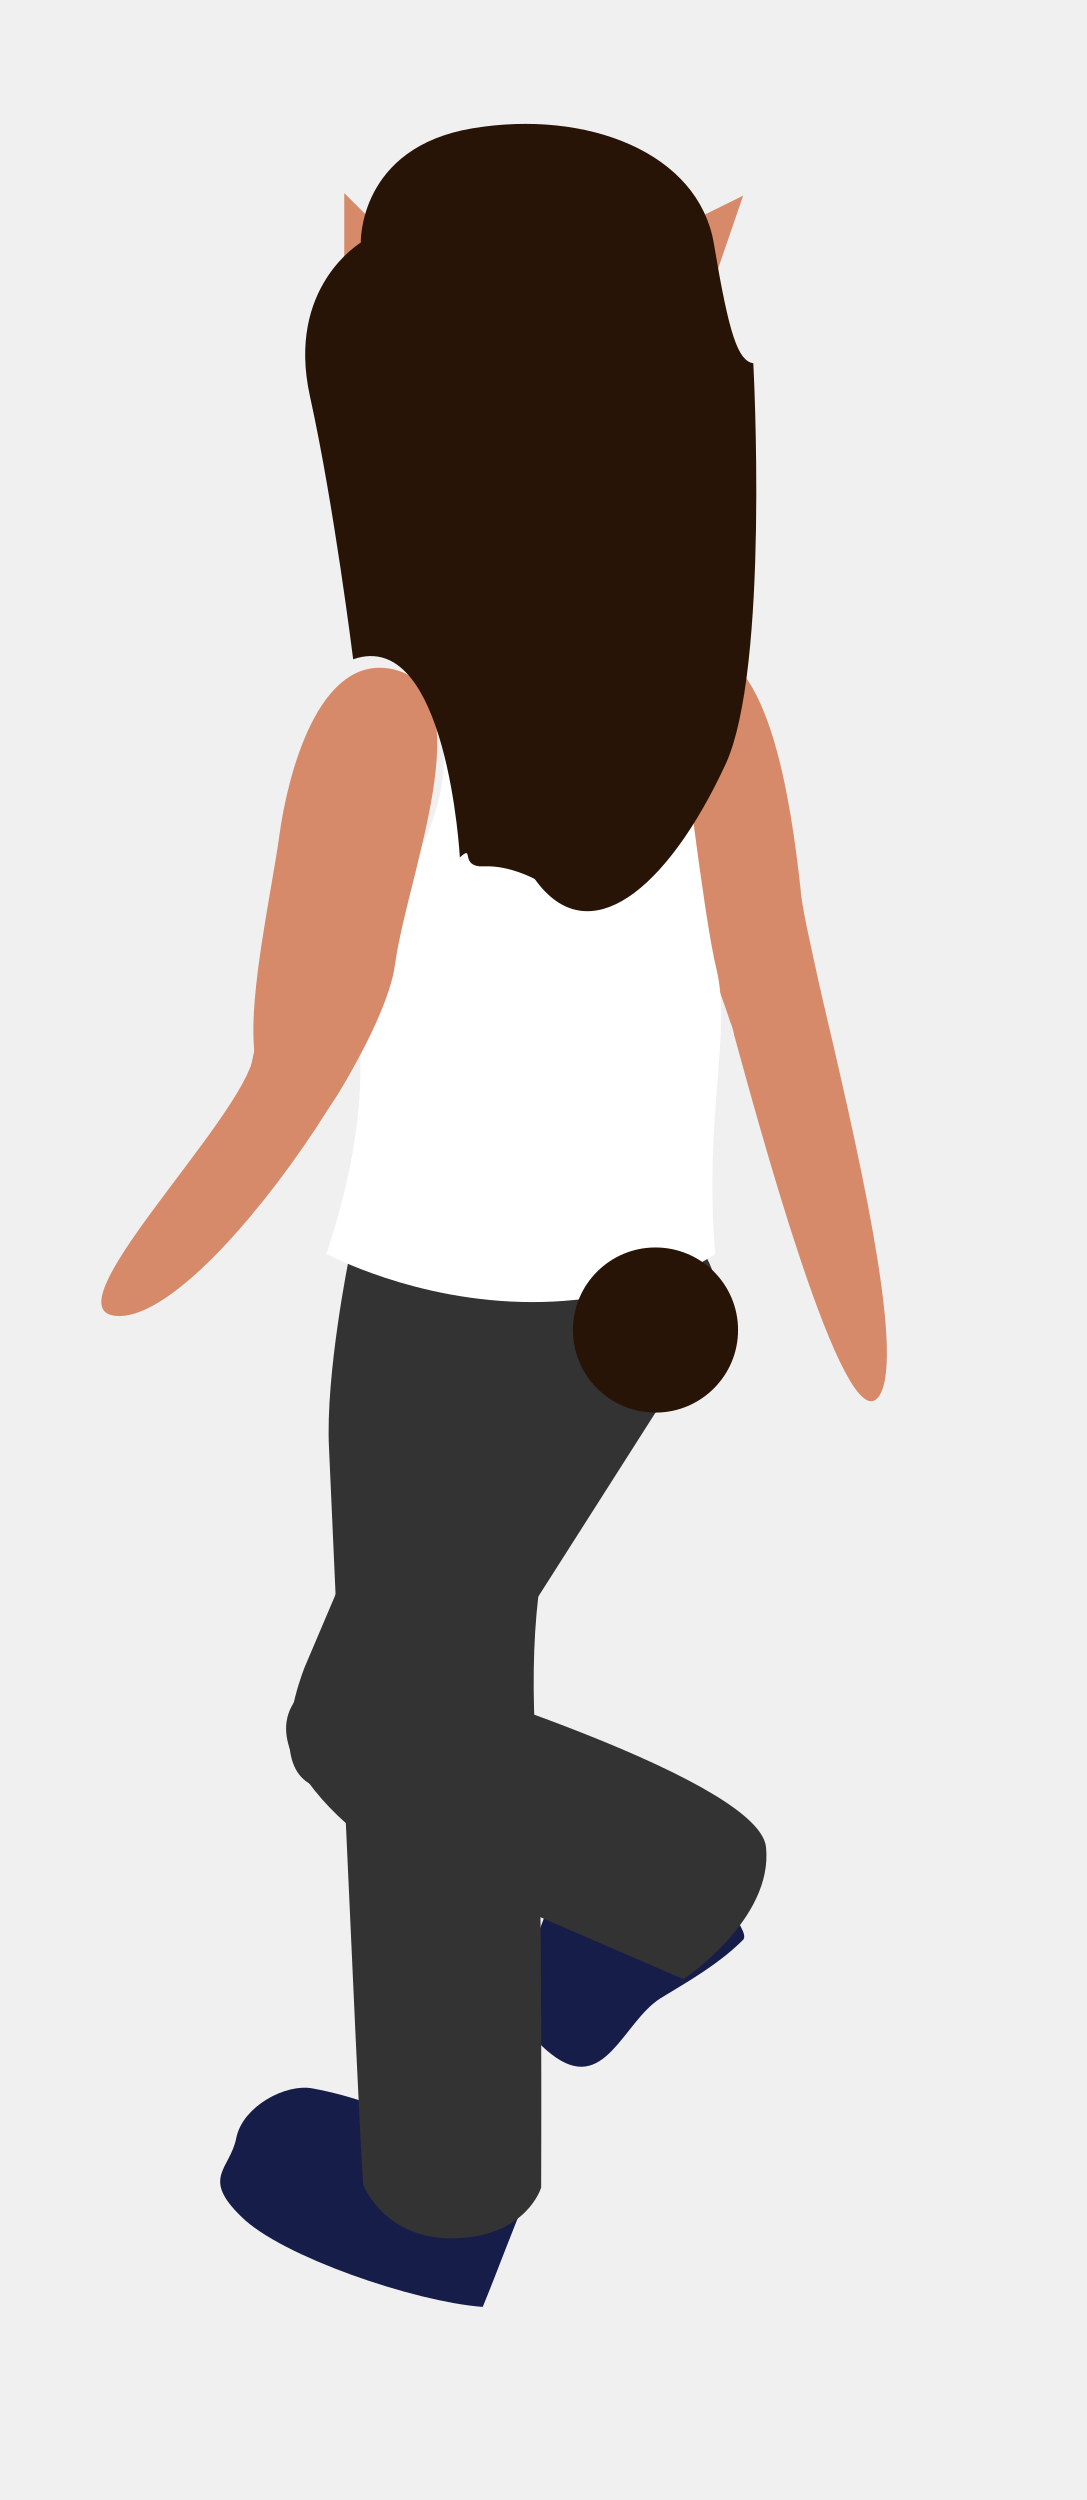
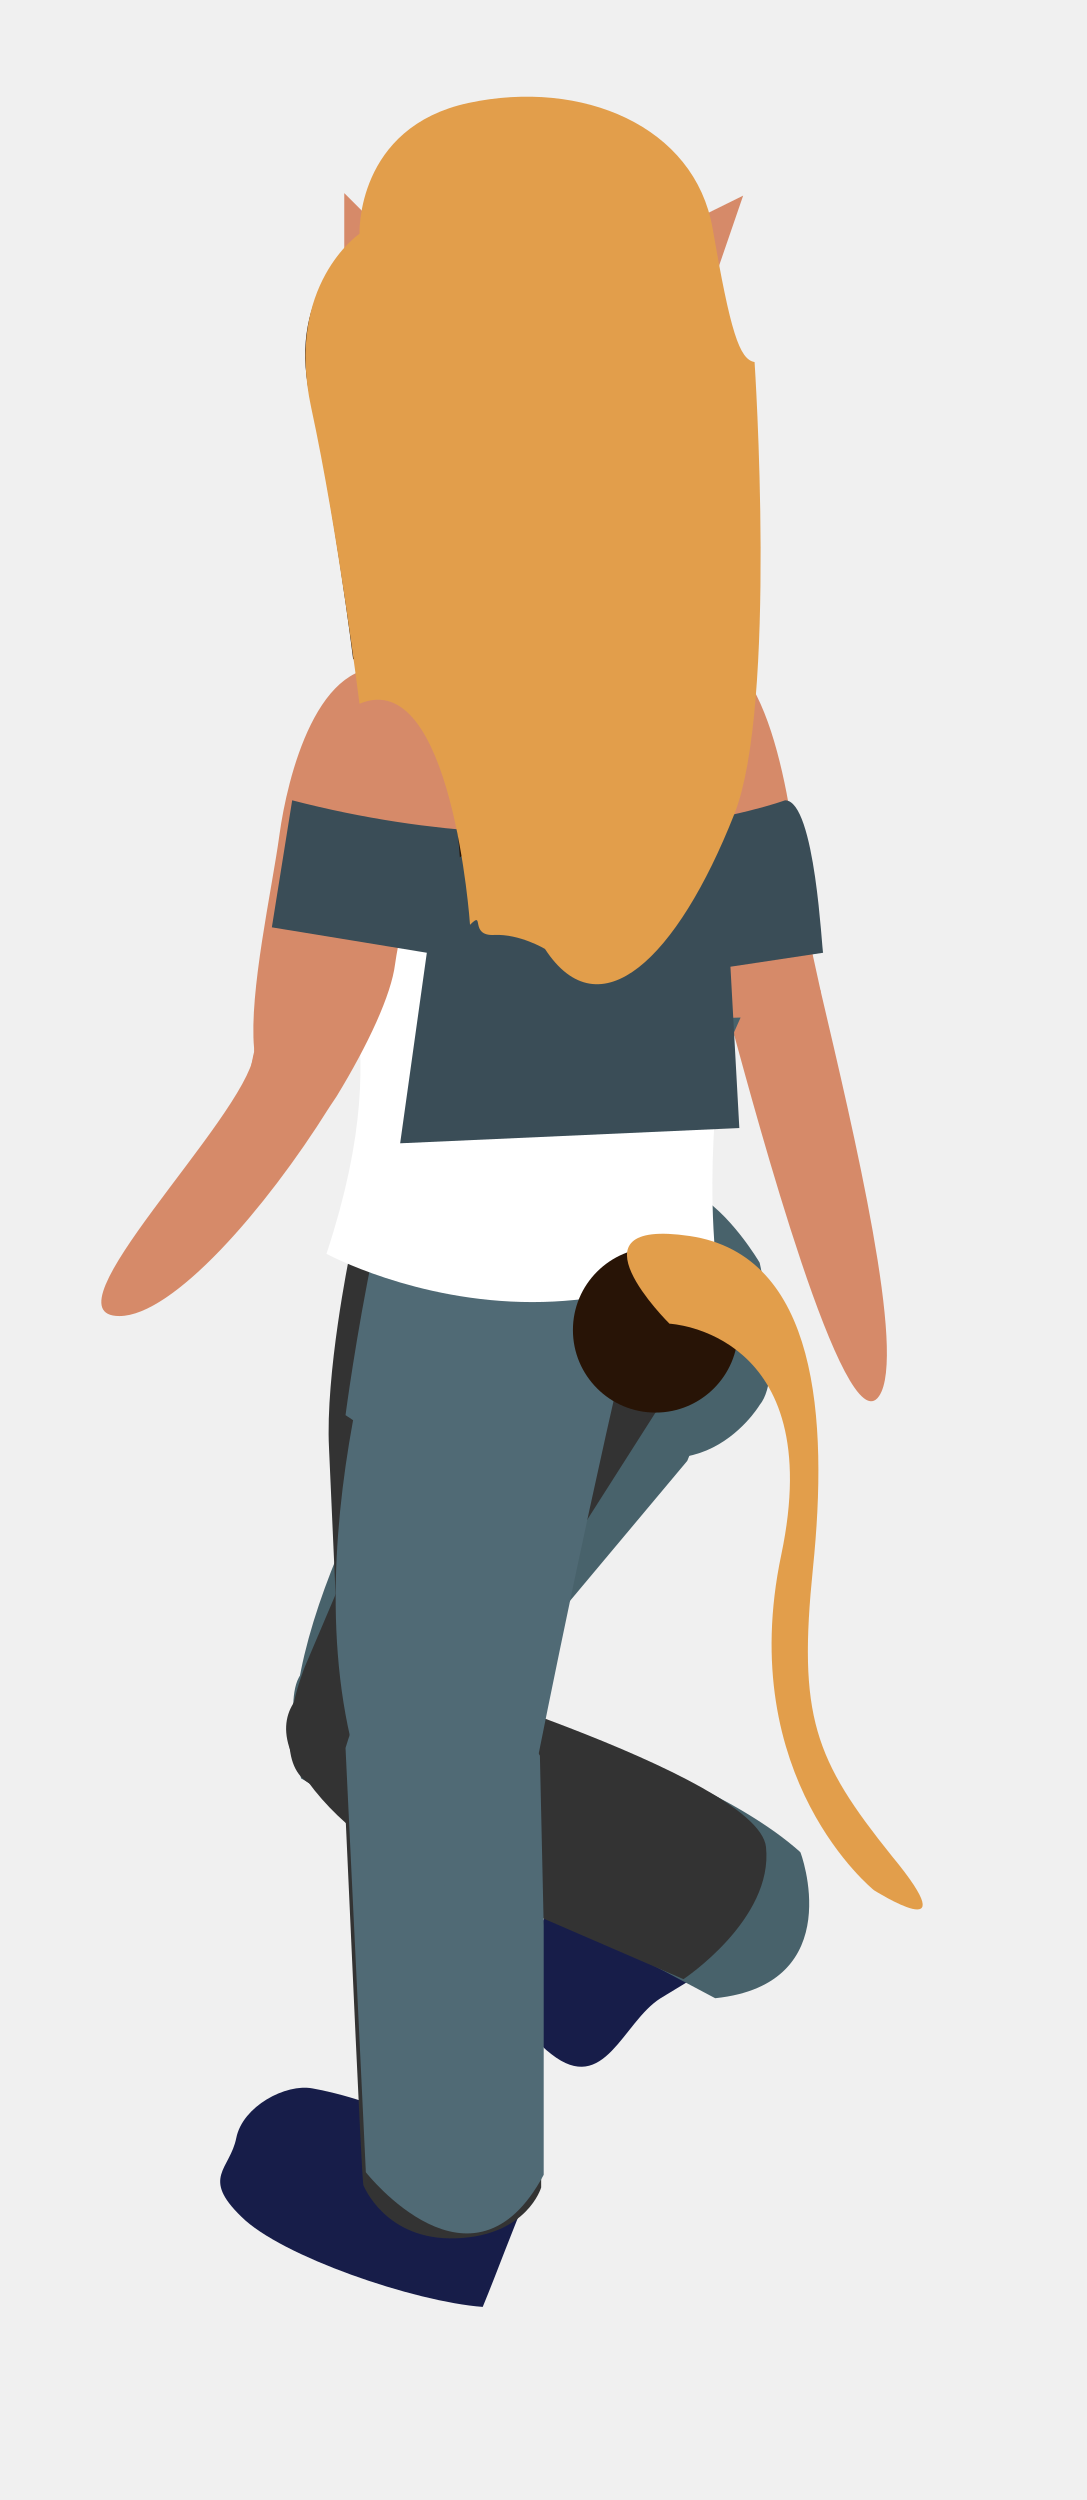
<svg xmlns="http://www.w3.org/2000/svg" version="1.1" id="Layer_1" x="0px" y="0px" viewBox="0 0 85.5 196.8" style="enable-background:new 0 0 85.5 196.8;" xml:space="preserve">
  <style type="text/css">
	.st0{fill:#D68A69;}
	.st1{fill:#171D49;}
- 	.st2{fill:#333333;}
- 	.st3{fill:#FFFFFF;}
- 	.st4{fill:#281406;}
+ 	.st2{fill:#48626B;}
+ 	.st3{fill:#333333;}
+ 	.st4{fill:#506A75;}
+ 	.st5{fill:#FFFFFF;}
+ 	.st6{fill:#3A4D57;}
+ 	.st7{fill:#281406;}
+ 	.st8{fill:#E29E4B;}
+ 
+ 	@-webkit-keyframes leg_back_top {
+ 	  0% {
+ 	      -webkit-transform-origin: 20% 40%;
+ 	              transform-origin: 20% 40%;
+ 	      -webkit-transform: translate(0%, -10%) rotateZ(0deg);
+ 	              transform: translate(0%, -10%) rotateZ(0deg);
+ 	  }
+ 	  15% {
+ 	      -webkit-transform-origin: 20% 40%;
+ 	              transform-origin: 20% 40%;
+ 	      -webkit-transform: translate(-10%, -10%) rotateZ(-20deg);
+ 	              transform: translate(-10%, -10%) rotateZ(-20deg);
+ 	  }
+ 	  30% {
+ 	      -webkit-transform-origin: 20% 40%;
+ 	              transform-origin: 20% 40%;
+ 	      -webkit-transform: translate(5%, -10%) rotateZ(-20deg);
+ 	              transform: translate(5%, -10%) rotateZ(-20deg);
+ 	  }
+ 	  45% {
+ 	      -webkit-transform-origin: 20% 40%;
+ 	              transform-origin: 20% 40%;
+ 	      -webkit-transform: translate(-10%, 0%) rotateZ(-30deg);
+ 	              transform: translate(-10%, 0%) rotateZ(-30deg);
+ 	  }
+ 	  60% {
+ 	      -webkit-transform-origin: 20% 40%;
+ 	              transform-origin: 20% 40%;
+ 	      -webkit-transform: translate(-10%, 10%) rotateZ(-40deg);
+ 	              transform: translate(-10%, 10%) rotateZ(-40deg);
+ 	  }
+ 	  70% {
+ 	      -webkit-transform-origin: 20% 40%;
+ 	              transform-origin: 20% 40%;
+ 	      -webkit-transform: translate(30%, 10%) rotateZ(-50deg);
+ 	              transform: translate(30%, 10%) rotateZ(-50deg);
+ 	  }
+ 	  80% {
+ 	      -webkit-transform-origin: 20% 40%;
+ 	              transform-origin: 20% 40%;
+ 	      -webkit-transform: translate(30%, 10%) rotateZ(-30deg);
+ 	              transform: translate(30%, 10%) rotateZ(-30deg);
+ 	  }
+ 	}
+ 	@keyframes leg_back_top {
+ 	  0% {
+ 	      -webkit-transform-origin: 20% 40%;
+ 	              transform-origin: 20% 40%;
+ 	      -webkit-transform: translate(0%, -10%) rotateZ(0deg);
+ 	              transform: translate(0%, -10%) rotateZ(0deg);
+ 	  }
+ 	  15% {
+ 	      -webkit-transform-origin: 20% 40%;
+ 	              transform-origin: 20% 40%;
+ 	      -webkit-transform: translate(-10%, -10%) rotateZ(-20deg);
+ 	              transform: translate(-10%, -10%) rotateZ(-20deg);
+ 	  }
+ 	  30% {
+ 	      -webkit-transform-origin: 20% 40%;
+ 	              transform-origin: 20% 40%;
+ 	      -webkit-transform: translate(5%, -10%) rotateZ(-20deg);
+ 	              transform: translate(5%, -10%) rotateZ(-20deg);
+ 	  }
+ 	  45% {
+ 	      -webkit-transform-origin: 20% 40%;
+ 	              transform-origin: 20% 40%;
+ 	      -webkit-transform: translate(-10%, 0%) rotateZ(-30deg);
+ 	              transform: translate(-10%, 0%) rotateZ(-30deg);
+ 	  }
+ 	  60% {
+ 	      -webkit-transform-origin: 20% 40%;
+ 	              transform-origin: 20% 40%;
+ 	      -webkit-transform: translate(-10%, 10%) rotateZ(-40deg);
+ 	              transform: translate(-10%, 10%) rotateZ(-40deg);
+ 	  }
+ 	  70% {
+ 	      -webkit-transform-origin: 20% 40%;
+ 	              transform-origin: 20% 40%;
+ 	      -webkit-transform: translate(30%, 10%) rotateZ(-50deg);
+ 	              transform: translate(30%, 10%) rotateZ(-50deg);
+ 	  }
+ 	  80% {
+ 	      -webkit-transform-origin: 20% 40%;
+ 	              transform-origin: 20% 40%;
+ 	      -webkit-transform: translate(30%, 10%) rotateZ(-30deg);
+ 	              transform: translate(30%, 10%) rotateZ(-30deg);
+ 	  }
+ 	}
+ 	@-webkit-keyframes leg_back_bot {
+ 	    0% {
+ 	        -webkit-transform-origin: 20% 40%;
+ 	                transform-origin: 20% 40%;
+ 	        -webkit-transform: translate(-10%, -30%) rotateZ(60deg);
+ 	                transform: translate(-10%, -30%) rotateZ(60deg);
+ 	    }
+ 	    15% {
+ 	        -webkit-transform-origin: 20% 40%;
+ 	                transform-origin: 20% 40%;
+ 	        -webkit-transform: translate(-0%, -40%) rotateZ(70deg);
+ 	                transform: translate(-0%, -40%) rotateZ(70deg);
+ 	    }
+ 	    30% {
+ 	        -webkit-transform-origin: 20% 40%;
+ 	                transform-origin: 20% 40%;
+ 	        -webkit-transform: translate(10%, 0%) rotateZ(60deg);
+ 	                transform: translate(10%, 0%) rotateZ(60deg);
+ 	    }
+ 	    45% {
+ 	        -webkit-transform-origin: 20% 40%;
+ 	                transform-origin: 20% 40%;
+ 	        -webkit-transform: translate(15%, 0%) rotateZ(60deg);
+ 	                transform: translate(15%, 0%) rotateZ(60deg);
+ 	    }
+ 	    60% {
+ 	        -webkit-transform-origin: 20% 40%;
+ 	                transform-origin: 20% 40%;
+ 	        -webkit-transform: translate(20%, 0%) rotateZ(60deg);
+ 	                transform: translate(20%, 0%) rotateZ(60deg);
+ 	    }
+ 	    70% {
+ 	        -webkit-transform-origin: 20% 40%;
+ 	                transform-origin: 20% 40%;
+ 	        -webkit-transform: translate(70%, 0%) rotateZ(30deg);
+ 	                transform: translate(70%, 0%) rotateZ(30deg);
+ 	    }
+ 	    80% {
+ 	        -webkit-transform-origin: 20% 40%;
+ 	                transform-origin: 20% 40%;
+ 	        -webkit-transform: translate(50%, 0%) rotateZ(20deg);
+ 	                transform: translate(50%, 0%) rotateZ(20deg);
+ 	    }
+ 	}
+ 	@keyframes leg_back_bot {
+ 	    0% {
+ 	        -webkit-transform-origin: 20% 40%;
+ 	                transform-origin: 20% 40%;
+ 	        -webkit-transform: translate(-10%, -30%) rotateZ(60deg);
+ 	                transform: translate(-10%, -30%) rotateZ(60deg);
+ 	    }
+ 	    15% {
+ 	        -webkit-transform-origin: 20% 40%;
+ 	                transform-origin: 20% 40%;
+ 	        -webkit-transform: translate(-0%, -40%) rotateZ(70deg);
+ 	                transform: translate(-0%, -40%) rotateZ(70deg);
+ 	    }
+ 	    30% {
+ 	        -webkit-transform-origin: 20% 40%;
+ 	                transform-origin: 20% 40%;
+ 	        -webkit-transform: translate(10%, 0%) rotateZ(60deg);
+ 	                transform: translate(10%, 0%) rotateZ(60deg);
+ 	    }
+ 	    45% {
+ 	        -webkit-transform-origin: 20% 40%;
+ 	                transform-origin: 20% 40%;
+ 	        -webkit-transform: translate(15%, 0%) rotateZ(60deg);
+ 	                transform: translate(15%, 0%) rotateZ(60deg);
+ 	    }
+ 	    60% {
+ 	        -webkit-transform-origin: 20% 40%;
+ 	                transform-origin: 20% 40%;
+ 	        -webkit-transform: translate(20%, 0%) rotateZ(60deg);
+ 	                transform: translate(20%, 0%) rotateZ(60deg);
+ 	    }
+ 	    70% {
+ 	        -webkit-transform-origin: 20% 40%;
+ 	                transform-origin: 20% 40%;
+ 	        -webkit-transform: translate(70%, 0%) rotateZ(30deg);
+ 	                transform: translate(70%, 0%) rotateZ(30deg);
+ 	    }
+ 	    80% {
+ 	        -webkit-transform-origin: 20% 40%;
+ 	                transform-origin: 20% 40%;
+ 	        -webkit-transform: translate(50%, 0%) rotateZ(20deg);
+ 	                transform: translate(50%, 0%) rotateZ(20deg);
+ 	    }
+ 	}
+ 	@-webkit-keyframes foot_back {
+ 	  0% {
+ 	      -webkit-transform-origin: 20% 40%;
+ 	              transform-origin: 20% 40%;
+ 	      -webkit-transform: translate(-140%, 30%) rotateZ(10deg);
+ 	              transform: translate(-140%, 30%) rotateZ(10deg);
+ 	  }
+ 	  15% {
+ 	      -webkit-transform-origin: 20% 40%;
+ 	              transform-origin: 20% 40%;
+ 	      -webkit-transform: translate(-105%, 5%) rotateZ(60deg);
+ 	              transform: translate(-105%, 5%) rotateZ(60deg);
+ 	  }
+ 	  30% {
+ 	      -webkit-transform-origin: 20% 40%;
+ 	              transform-origin: 20% 40%;
+ 	      -webkit-transform: translate(-110%, 80%) rotateZ(40deg);
+ 	              transform: translate(-110%, 80%) rotateZ(40deg);
+ 	  }
+ 	  45% {
+ 	      -webkit-transform-origin: 20% 40%;
+ 	              transform-origin: 20% 40%;
+ 	      -webkit-transform: translate(-80%, 80%) rotateZ(40deg);
+ 	              transform: translate(-80%, 80%) rotateZ(40deg);
+ 	  }
+ 	  60% {
+ 	      -webkit-transform-origin: 20% 40%;
+ 	              transform-origin: 20% 40%;
+ 	      -webkit-transform: translate(-60%, 90%) rotateZ(20deg);
+ 	              transform: translate(-60%, 90%) rotateZ(20deg);
+ 	  }
+ 	  70% {
+ 	      -webkit-transform-origin: 20% 40%;
+ 	              transform-origin: 20% 40%;
+ 	      -webkit-transform: translate(150%, 100%) rotateZ(-50deg);
+ 	              transform: translate(150%, 100%) rotateZ(-50deg);
+ 	  }
+ 	  80% {
+ 	      -webkit-transform-origin: 20% 40%;
+ 	              transform-origin: 20% 40%;
+ 	      -webkit-transform: translate(130%, 80%) rotateZ(-60deg);
+ 	              transform: translate(130%, 80%) rotateZ(-60deg);
+ 	  }
+ 	}
+ 	@keyframes foot_back {
+ 	  0% {
+ 	      -webkit-transform-origin: 20% 40%;
+ 	              transform-origin: 20% 40%;
+ 	      -webkit-transform: translate(-140%, 30%) rotateZ(10deg);
+ 	              transform: translate(-140%, 30%) rotateZ(10deg);
+ 	  }
+ 	  15% {
+ 	      -webkit-transform-origin: 20% 40%;
+ 	              transform-origin: 20% 40%;
+ 	      -webkit-transform: translate(-105%, 5%) rotateZ(60deg);
+ 	              transform: translate(-105%, 5%) rotateZ(60deg);
+ 	  }
+ 	  30% {
+ 	      -webkit-transform-origin: 20% 40%;
+ 	              transform-origin: 20% 40%;
+ 	      -webkit-transform: translate(-110%, 80%) rotateZ(40deg);
+ 	              transform: translate(-110%, 80%) rotateZ(40deg);
+ 	  }
+ 	  45% {
+ 	      -webkit-transform-origin: 20% 40%;
+ 	              transform-origin: 20% 40%;
+ 	      -webkit-transform: translate(-80%, 80%) rotateZ(40deg);
+ 	              transform: translate(-80%, 80%) rotateZ(40deg);
+ 	  }
+ 	  60% {
+ 	      -webkit-transform-origin: 20% 40%;
+ 	              transform-origin: 20% 40%;
+ 	      -webkit-transform: translate(-60%, 90%) rotateZ(20deg);
+ 	              transform: translate(-60%, 90%) rotateZ(20deg);
+ 	  }
+ 	  70% {
+ 	      -webkit-transform-origin: 20% 40%;
+ 	              transform-origin: 20% 40%;
+ 	      -webkit-transform: translate(150%, 100%) rotateZ(-50deg);
+ 	              transform: translate(150%, 100%) rotateZ(-50deg);
+ 	  }
+ 	  80% {
+ 	      -webkit-transform-origin: 20% 40%;
+ 	              transform-origin: 20% 40%;
+ 	      -webkit-transform: translate(130%, 80%) rotateZ(-60deg);
+ 	              transform: translate(130%, 80%) rotateZ(-60deg);
+ 	  }
+ 	}
+ 
+ 
+ 	@-webkit-keyframes leg_front_top {
+ 	  0% {
+ 	      -webkit-transform-origin: 20% 40%;
+ 	              transform-origin: 20% 40%;
+ 	      -webkit-transform: translate(0%, 0%) rotateZ(-10deg);
+ 	              transform: translate(0%, 0%) rotateZ(-10deg);
+ 	  }
+ 	  15% {
+ 	      -webkit-transform-origin: 20% 40%;
+ 	              transform-origin: 20% 40%;
+ 	      -webkit-transform: translate(10%, 0%) rotateZ(-10deg);
+ 	              transform: translate(10%, 0%) rotateZ(-10deg);
+ 	  }
+ 	  30% {
+ 	      -webkit-transform-origin: 20% 40%;
+ 	              transform-origin: 20% 40%;
+ 	      -webkit-transform: translate(10%, 0%) rotateZ(-10deg);
+ 	              transform: translate(10%, 0%) rotateZ(-10deg);
+ 	  }
+ 	  45% {
+ 	      -webkit-transform-origin: 20% 40%;
+ 	              transform-origin: 20% 40%;
+ 	      -webkit-transform: translate(-20%, 0%) rotateZ(20deg);
+ 	              transform: translate(-20%, 0%) rotateZ(20deg);
+ 	  }
+ 	  60% {
+ 	      -webkit-transform-origin: 20% 40%;
+ 	              transform-origin: 20% 40%;
+ 	      -webkit-transform: translate(-20%, -10%) rotateZ(30deg);
+ 	              transform: translate(-20%, -10%) rotateZ(30deg);
+ 	  }
+ 	  70% {
+ 	      -webkit-transform-origin: 20% 40%;
+ 	              transform-origin: 20% 40%;
+ 	      -webkit-transform: translate(-0%, -10%) rotateZ(0deg);
+ 	              transform: translate(-0%, -10%) rotateZ(0deg);
+ 	  }
+ 	  80% {
+ 	      -webkit-transform-origin: 20% 40%;
+ 	              transform-origin: 20% 40%;
+ 	      -webkit-transform: translate(-10%, -10%) rotateZ(10deg);
+ 	              transform: translate(-10%, -10%) rotateZ(10deg);
+ 	  }
+ 	}
+ 
+ 
+ 	@keyframes leg_front_top {
+ 	  0% {
+ 	      -webkit-transform-origin: 20% 40%;
+ 	              transform-origin: 20% 40%;
+ 	      -webkit-transform: translate(0%, 0%) rotateZ(-10deg);
+ 	              transform: translate(0%, 0%) rotateZ(-10deg);
+ 	  }
+ 	  15% {
+ 	      -webkit-transform-origin: 20% 40%;
+ 	              transform-origin: 20% 40%;
+ 	      -webkit-transform: translate(10%, 0%) rotateZ(-10deg);
+ 	              transform: translate(10%, 0%) rotateZ(-10deg);
+ 	  }
+ 	  30% {
+ 	      -webkit-transform-origin: 20% 40%;
+ 	              transform-origin: 20% 40%;
+ 	      -webkit-transform: translate(10%, 0%) rotateZ(-10deg);
+ 	              transform: translate(10%, 0%) rotateZ(-10deg);
+ 	  }
+ 	  45% {
+ 	      -webkit-transform-origin: 20% 40%;
+ 	              transform-origin: 20% 40%;
+ 	      -webkit-transform: translate(-20%, 0%) rotateZ(20deg);
+ 	              transform: translate(-20%, 0%) rotateZ(20deg);
+ 	  }
+ 	  60% {
+ 	      -webkit-transform-origin: 20% 40%;
+ 	              transform-origin: 20% 40%;
+ 	      -webkit-transform: translate(-20%, -10%) rotateZ(30deg);
+ 	              transform: translate(-20%, -10%) rotateZ(30deg);
+ 	  }
+ 	  70% {
+ 	      -webkit-transform-origin: 20% 40%;
+ 	              transform-origin: 20% 40%;
+ 	      -webkit-transform: translate(-0%, -10%) rotateZ(0deg);
+ 	              transform: translate(-0%, -10%) rotateZ(0deg);
+ 	  }
+ 	  80% {
+ 	      -webkit-transform-origin: 20% 40%;
+ 	              transform-origin: 20% 40%;
+ 	      -webkit-transform: translate(-10%, -10%) rotateZ(10deg);
+ 	              transform: translate(-10%, -10%) rotateZ(10deg);
+ 	  }
+ 	}
+ 	@-webkit-keyframes leg_front_bot {
+ 
+ 	  0% {
+ 	      -webkit-transform-origin: 20% 40%;
+ 	              transform-origin: 20% 40%;
+ 	      -webkit-transform: translate(30%, 0%) rotateZ(-10deg);
+ 	              transform: translate(30%, 0%) rotateZ(-10deg);
+ 	  }
+ 	  15% {
+ 	      -webkit-transform-origin: 20% 40%;
+ 	              transform-origin: 20% 40%;
+ 	      -webkit-transform: translate(80%, 0%) rotateZ(-10deg);
+ 	              transform: translate(80%, 0%) rotateZ(-10deg);
+ 	  }
+ 	  30% {
+ 	      -webkit-transform-origin: 20% 40%;
+ 	              transform-origin: 20% 40%;
+ 	      -webkit-transform: translate(60%, 0%) rotateZ(-10deg);
+ 	              transform: translate(60%, 0%) rotateZ(-10deg);
+ 	  }
+ 	  45% {
+ 	      -webkit-transform-origin: 20% 40%;
+ 	              transform-origin: 20% 40%;
+ 	      -webkit-transform: translate(5%, 10%) rotateZ(-50deg);
+ 	              transform: translate(5%, 10%) rotateZ(-50deg);
+ 	  }
+ 	  60% {
+ 	      -webkit-transform-origin: 20% 40%;
+ 	              transform-origin: 20% 40%;
+ 	      -webkit-transform: translate(-120%, -10%) rotateZ(-10deg);
+ 	              transform: translate(-120%, -10%) rotateZ(-10deg);
+ 	  }
+ 	  70% {
+ 	      -webkit-transform-origin: 20% 40%;
+ 	              transform-origin: 20% 40%;
+ 	      -webkit-transform: translate(-10%, -10%) rotateZ(0deg);
+ 	              transform: translate(-10%, -10%) rotateZ(0deg);
+ 	  }
+ 	  80% {
+ 	      -webkit-transform-origin: 20% 40%;
+ 	              transform-origin: 20% 40%;
+ 	      -webkit-transform: translate(-40%, 0%) rotateZ(-10deg);
+ 	              transform: translate(-40%, 0%) rotateZ(-10deg);
+ 	  }
+ 	}
+ 	@keyframes leg_front_bot {
+ 
+ 	  0% {
+ 	      -webkit-transform-origin: 20% 40%;
+ 	              transform-origin: 20% 40%;
+ 	      -webkit-transform: translate(30%, 0%) rotateZ(-10deg);
+ 	              transform: translate(30%, 0%) rotateZ(-10deg);
+ 	  }
+ 	  15% {
+ 	      -webkit-transform-origin: 20% 40%;
+ 	              transform-origin: 20% 40%;
+ 	      -webkit-transform: translate(80%, 0%) rotateZ(-10deg);
+ 	              transform: translate(80%, 0%) rotateZ(-10deg);
+ 	  }
+ 	  30% {
+ 	      -webkit-transform-origin: 20% 40%;
+ 	              transform-origin: 20% 40%;
+ 	      -webkit-transform: translate(60%, 0%) rotateZ(-10deg);
+ 	              transform: translate(60%, 0%) rotateZ(-10deg);
+ 	  }
+ 	  45% {
+ 	      -webkit-transform-origin: 20% 40%;
+ 	              transform-origin: 20% 40%;
+ 	      -webkit-transform: translate(5%, 10%) rotateZ(-50deg);
+ 	              transform: translate(5%, 10%) rotateZ(-50deg);
+ 	  }
+ 	  60% {
+ 	      -webkit-transform-origin: 20% 40%;
+ 	              transform-origin: 20% 40%;
+ 	      -webkit-transform: translate(-120%, -10%) rotateZ(-10deg);
+ 	              transform: translate(-120%, -10%) rotateZ(-10deg);
+ 	  }
+ 	  70% {
+ 	      -webkit-transform-origin: 20% 40%;
+ 	              transform-origin: 20% 40%;
+ 	      -webkit-transform: translate(-10%, -10%) rotateZ(0deg);
+ 	              transform: translate(-10%, -10%) rotateZ(0deg);
+ 	  }
+ 	  80% {
+ 	      -webkit-transform-origin: 20% 40%;
+ 	              transform-origin: 20% 40%;
+ 	      -webkit-transform: translate(-40%, 0%) rotateZ(-10deg);
+ 	              transform: translate(-40%, 0%) rotateZ(-10deg);
+ 	  }
+ 	}
+ 
+ 	@-webkit-keyframes foot_front {
+ 	  0% {
+ 	      -webkit-transform-origin: 20% 40%;
+ 	              transform-origin: 20% 40%;
+ 	      -webkit-transform: translate(20%, 0%) rotateZ(-10deg);
+ 	              transform: translate(20%, 0%) rotateZ(-10deg);
+ 	  }
+ 	  15% {
+ 	      -webkit-transform-origin: 20% 40%;
+ 	              transform-origin: 20% 40%;
+ 	      -webkit-transform: translate(60%, 0%) rotateZ(-10deg);
+ 	              transform: translate(60%, 0%) rotateZ(-10deg);
+ 	  }
+ 	  30% {
+ 	      -webkit-transform-origin: 20% 40%;
+ 	              transform-origin: 20% 40%;
+ 	      -webkit-transform: translate(50%, 30%) rotateZ(-40deg);
+ 	              transform: translate(50%, 30%) rotateZ(-40deg);
+ 	  }
+ 	  45% {
+ 	      -webkit-transform-origin: 20% 40%;
+ 	              transform-origin: 20% 40%;
+ 	      -webkit-transform: translate(80%, -10%) rotateZ(-60deg);
+ 	              transform: translate(80%, -10%) rotateZ(-60deg);
+ 	  }
+ 	  60% {
+ 	      -webkit-transform-origin: 20% 40%;
+ 	              transform-origin: 20% 40%;
+ 	      -webkit-transform: translate(-70%, -10%) rotateZ(-20deg);
+ 	              transform: translate(-70%, -10%) rotateZ(-20deg);
+ 	  }
+ 	  70% {
+ 	      -webkit-transform-origin: 20% 40%;
+ 	              transform-origin: 20% 40%;
+ 	      -webkit-transform: translate(-10%, -40%) rotateZ(20deg);
+ 	              transform: translate(-10%, -40%) rotateZ(20deg);
+ 	  }
+ 	  80% {
+ 	      -webkit-transform-origin: 20% 40%;
+ 	              transform-origin: 20% 40%;
+ 	      -webkit-transform: translate(-10%, -10%) rotateZ(-20deg);
+ 	              transform: translate(-10%, -10%) rotateZ(-20deg);
+ 	  }
+ 	}
+ 
+ 	@keyframes foot_front {
+ 	  0% {
+ 	      -webkit-transform-origin: 20% 40%;
+ 	              transform-origin: 20% 40%;
+ 	      -webkit-transform: translate(20%, 0%) rotateZ(-10deg);
+ 	              transform: translate(20%, 0%) rotateZ(-10deg);
+ 	  }
+ 	  15% {
+ 	      -webkit-transform-origin: 20% 40%;
+ 	              transform-origin: 20% 40%;
+ 	      -webkit-transform: translate(60%, 0%) rotateZ(-10deg);
+ 	              transform: translate(60%, 0%) rotateZ(-10deg);
+ 	  }
+ 	  30% {
+ 	      -webkit-transform-origin: 20% 40%;
+ 	              transform-origin: 20% 40%;
+ 	      -webkit-transform: translate(50%, 30%) rotateZ(-40deg);
+ 	              transform: translate(50%, 30%) rotateZ(-40deg);
+ 	  }
+ 	  45% {
+ 	      -webkit-transform-origin: 20% 40%;
+ 	              transform-origin: 20% 40%;
+ 	      -webkit-transform: translate(80%, -10%) rotateZ(-60deg);
+ 	              transform: translate(80%, -10%) rotateZ(-60deg);
+ 	  }
+ 	  60% {
+ 	      -webkit-transform-origin: 20% 40%;
+ 	              transform-origin: 20% 40%;
+ 	      -webkit-transform: translate(-70%, -10%) rotateZ(-20deg);
+ 	              transform: translate(-70%, -10%) rotateZ(-20deg);
+ 	  }
+ 	  70% {
+ 	      -webkit-transform-origin: 20% 40%;
+ 	              transform-origin: 20% 40%;
+ 	      -webkit-transform: translate(-10%, -40%) rotateZ(20deg);
+ 	              transform: translate(-10%, -40%) rotateZ(20deg);
+ 	  }
+ 	  80% {
+ 	      -webkit-transform-origin: 20% 40%;
+ 	              transform-origin: 20% 40%;
+ 	      -webkit-transform: translate(-10%, -10%) rotateZ(-20deg);
+ 	              transform: translate(-10%, -10%) rotateZ(-20deg);
+ 	  }
+ 	}
+ 
+ 
+ 	@-webkit-keyframes arm_back_top {
+ 	  0% {
+ 	      -webkit-transform-origin: 20% 40%;
+ 	              transform-origin: 20% 40%;
+ 	      -webkit-transform: translate(0%, 0%) rotateZ(0deg);
+ 	              transform: translate(0%, 0%) rotateZ(0deg);
+ 	  }
+ 	  45% {
+ 	      -webkit-transform-origin: 20% 40%;
+ 	              transform-origin: 20% 40%;
+ 	      -webkit-transform: translate(-20%, 0%) rotateZ(20deg);
+ 	              transform: translate(-20%, 0%) rotateZ(20deg);
+ 	  }
+ 	}
+ 
+ 
+ 	@keyframes arm_back_top {
+ 	  0% {
+ 	      -webkit-transform-origin: 20% 40%;
+ 	              transform-origin: 20% 40%;
+ 	      -webkit-transform: translate(0%, 0%) rotateZ(0deg);
+ 	              transform: translate(0%, 0%) rotateZ(0deg);
+ 	  }
+ 	  45% {
+ 	      -webkit-transform-origin: 20% 40%;
+ 	              transform-origin: 20% 40%;
+ 	      -webkit-transform: translate(-20%, 0%) rotateZ(20deg);
+ 	              transform: translate(-20%, 0%) rotateZ(20deg);
+ 	  }
+ 	}
+ 
+ 	@-webkit-keyframes arm_back_bot {
+ 	  0% {
+ 	      -webkit-transform-origin: 20% 40%;
+ 	              transform-origin: 20% 40%;
+ 	      -webkit-transform: translate(0%, 0%) rotateZ(0deg);
+ 	              transform: translate(0%, 0%) rotateZ(0deg);
+ 	  }
+ 	    45% {
+ 	        -webkit-transform-origin: 20% 40%;
+ 	                transform-origin: 20% 40%;
+ 	        -webkit-transform: translate(-120%, 0%) rotateZ(30deg);
+ 	                transform: translate(-120%, 0%) rotateZ(30deg);
+ 	    }
+ 	}
+ 
+ 	@keyframes arm_back_bot {
+ 	  0% {
+ 	      -webkit-transform-origin: 20% 40%;
+ 	              transform-origin: 20% 40%;
+ 	      -webkit-transform: translate(0%, 0%) rotateZ(0deg);
+ 	              transform: translate(0%, 0%) rotateZ(0deg);
+ 	  }
+ 	    45% {
+ 	        -webkit-transform-origin: 20% 40%;
+ 	                transform-origin: 20% 40%;
+ 	        -webkit-transform: translate(-120%, 0%) rotateZ(30deg);
+ 	                transform: translate(-120%, 0%) rotateZ(30deg);
+ 	    }
+ 	}
+ 
+ 	@-webkit-keyframes arm_front_top {
+ 	  0% {
+ 	      -webkit-transform-origin: 20% 40%;
+ 	              transform-origin: 20% 40%;
+ 	      -webkit-transform: translate(0%, 0%) rotateZ(-0deg);
+ 	              transform: translate(0%, 0%) rotateZ(-0deg);
+ 	  }
+ 	  45% {
+ 	      -webkit-transform-origin: 20% 40%;
+ 	              transform-origin: 20% 40%;
+ 	      -webkit-transform: translate(15%, 5%) rotateZ(-20deg);
+ 	              transform: translate(15%, 5%) rotateZ(-20deg);
+ 	  }
+ 	}
+ 
+ 	@keyframes arm_front_top {
+ 	  0% {
+ 	      -webkit-transform-origin: 20% 40%;
+ 	              transform-origin: 20% 40%;
+ 	      -webkit-transform: translate(0%, 0%) rotateZ(-0deg);
+ 	              transform: translate(0%, 0%) rotateZ(-0deg);
+ 	  }
+ 	  45% {
+ 	      -webkit-transform-origin: 20% 40%;
+ 	              transform-origin: 20% 40%;
+ 	      -webkit-transform: translate(15%, 5%) rotateZ(-20deg);
+ 	              transform: translate(15%, 5%) rotateZ(-20deg);
+ 	  }
+ 	}
+ 
+ 	@-webkit-keyframes arm_front_bot {
+ 	  0% {
+ 	      -webkit-transform-origin: 20% 40%;
+ 	              transform-origin: 20% 40%;
+ 	      -webkit-transform: translate(0%, 0%) rotateZ(0deg);
+ 	              transform: translate(0%, 0%) rotateZ(0deg);
+ 	  }
+ 	  45% {
+ 	      -webkit-transform-origin: 20% 40%;
+ 	              transform-origin: 20% 40%;
+ 	      -webkit-transform: translate(70%, 30%) rotateZ(-50deg);
+ 	              transform: translate(70%, 30%) rotateZ(-50deg);
+ 	  }
+ 	}
+ 
+ 	@keyframes arm_front_bot {
+ 	  0% {
+ 	      -webkit-transform-origin: 20% 40%;
+ 	              transform-origin: 20% 40%;
+ 	      -webkit-transform: translate(0%, 0%) rotateZ(0deg);
+ 	              transform: translate(0%, 0%) rotateZ(0deg);
+ 	  }
+ 	  45% {
+ 	      -webkit-transform-origin: 20% 40%;
+ 	              transform-origin: 20% 40%;
+ 	      -webkit-transform: translate(70%, 30%) rotateZ(-50deg);
+ 	              transform: translate(70%, 30%) rotateZ(-50deg);
+ 	  }
+ 	}
+ 
+ 	@-webkit-keyframes tail {
+ 	  0% {
+ 	      -webkit-transform-origin: 20% 40%;
+ 	              transform-origin: 20% 40%;
+ 	      -webkit-transform: translate(0%, 0%) rotateZ(0deg);
+ 	              transform: translate(0%, 0%) rotateZ(0deg);
+ 	  }
+ 	  50% {
+ 	      -webkit-transform-origin: 20% 40%;
+ 	              transform-origin: 20% 40%;
+ 	      -webkit-transform: translate(-20%, 0%) rotateZ(0deg);
+ 	              transform: translate(-20%, 0%) rotateZ(0deg);
+ 	  }
+ 	}
+ 
+ 	@keyframes tail {
+ 	  0% {
+ 	      -webkit-transform-origin: 20% 40%;
+ 	              transform-origin: 20% 40%;
+ 	      -webkit-transform: translate(0%, 0%) rotateZ(0deg);
+ 	              transform: translate(0%, 0%) rotateZ(0deg);
+ 	  }
+ 	  50% {
+ 	      -webkit-transform-origin: 20% 40%;
+ 	              transform-origin: 20% 40%;
+ 	      -webkit-transform: translate(-20%, 0%) rotateZ(0deg);
+ 	              transform: translate(-20%, 0%) rotateZ(0deg);
+ 	  }
+ 	}
+ 
+ 
+ 
+ 
+ 
+ 
+ 
+ 
+ 
+ 	#foot_x5F_front {
+ 	  -webkit-animation : foot_front 1.5s linear infinite;
+ 	          animation : foot_front 1.5s linear infinite;
+ 	}
+ 	#foot_x5F_back {
+ 	  -webkit-animation : foot_back 1.5s linear infinite;
+ 	          animation : foot_back 1.5s linear infinite;
+ 	}
+ 	#leg_x5F_back_x5F_top {
+ 	  -webkit-animation : leg_back_top 1.5s linear infinite;
+ 	          animation : leg_back_top 1.5s linear infinite;
+ 	}
+ 	#leg_x5F_back_x5F_bot{
+ 	  -webkit-animation : leg_back_bot 1.5s linear infinite;
+ 	          animation : leg_back_bot 1.5s linear infinite;
+ 	}
+ 	#leg_x5F_front_x5F_bot{
+ 	  -webkit-animation : leg_front_bot 1.5s linear infinite;
+ 	          animation : leg_front_bot 1.5s linear infinite;
+ 	}
+ 	#leg_x5F_front_x5F_top{
+ 	  -webkit-animation : leg_front_top 1.5s linear infinite;
+ 	          animation : leg_front_top 1.5s linear infinite;
+ 	}
+ 	#arm_x5F_back_x5F_top {
+ 	  -webkit-animation : arm_back_top 1.5s linear infinite;
+ 	          animation : arm_back_top 1.5s linear infinite;
+ 	}
+ 	#arm_x5F_back_x5F_bot {
+ 	  -webkit-animation : arm_back_bot 1.5s linear infinite;
+ 	          animation : arm_back_bot 1.5s linear infinite;
+ 	}
+ 	#arm_x5F_front_x5F_top {
+ 	  -webkit-animation : arm_front_top 1.5s linear infinite;
+ 	          animation : arm_front_top 1.5s linear infinite;
+ 	}
+ 	#arm_x5F_front_x5F_bot {
+ 	  -webkit-animation : arm_front_bot 1.5s linear infinite;
+ 	          animation : arm_front_bot 1.5s linear infinite;
+ 	}
+ 	#tail {
+ 	  -webkit-animation : tail 1.5s linear infinite;
+ 	          animation : tail 1.5s linear infinite;
+ 	}
</style>
  <g id="Layer_1_1_">
    <g id="left">
      <g id="_x30_0_2_">
        <polyline id="ear_x5F_front" class="st0" points="27.1,15.2 27.1,24.2 32.1,20.2    " />
        <polyline id="ear_x5F_back" class="st0" points="58.5,15.4 50.4,19.4 56.2,22.1    " />
        <path id="arm_x5F_back_x5F_top" class="st0" d="M64.6,78c-0.8-3.7-1.5-6.6-1.6-8.2c-0.7-6.2-2.5-20.2-8.8-18.5     c-5.3,1.4-3.1,9.6-2,14.8c0.2,0.8,4.4,11.5,5.3,14.4c0.1,0.2,0.2,0.5,0.3,1c1.8,1.5,3.2,2.7,3.9,1.2C63.7,81.4,64.6,80.7,64.6,78     z" />
        <path id="arm_x5F_back_x5F_bot" class="st0" d="M64.6,78c-1.1-1.6-2.7-2.5-4.6-1.2c-0.7,1.4-2,2.9-2.2,4.7     c1.6,5.8,8.7,32.4,11.4,28.4C71.4,106.7,67.2,89.1,64.6,78z" />
        <path id="foot_x5F_front" class="st1" d="M41.6,172.6c-5.2-3.7-10.5-7-17-8.2c-2.1-0.4-5.5,1.4-6,3.9s-2.8,3.1,0.4,6.2     c3.1,3.1,13.6,6.7,19,7.1C39.2,178.7,40.3,175.6,41.6,172.6z" />
        <path id="foot_x5F_back" class="st1" d="M52,157.3c2.3-1.4,4.6-2.7,6.5-4.6c0.7-0.7-3.1-4.8-3.5-5.2c-0.4-0.5-0.7-0.6-0.4-0.3     c-0.7-0.3-0.6,0.2-1,0.5c-1,0.6-0.2-0.6-2.3-0.2s-7-0.6-8.3,3c-1.3,3.7-3.8,8,0.4,11.2C47.6,165,49,159.2,52,157.3z" />
-         <path id="leg_x5F_back_x5F_top" class="st2" d="M36.2,102.5L24,131.2c0,0-6.5,15.8,10.4,7l17.2-27c0,0,6.4-9.9,2.7-13.5     C50.7,94,36.2,102.5,36.2,102.5z" />
-         <path id="leg_x5F_back_x5F_bot" class="st2" d="M41.1,150.3l12.7,5.5c0,0,7.1-4.7,6.5-10.4s-30.8-14.6-30.8-14.6     s-11.1,1.5-5.3,9.4C30,148.2,41.1,150.3,41.1,150.3z" />
-         <path id="leg_x5F_front_x5F_bot" class="st2" d="M37,133.8c-4.8-2.1-8.7,0.6-10,4.8c0.7,15,1.4,31.5,1.6,33.4     c0,0,1.7,4.4,7.3,4.2s6.7-4,6.7-4s0.1-25-0.3-33C41,137.1,39.4,135.2,37,133.8z" />
-         <path id="leg_x5F_front_x5F_top" class="st2" d="M56.3,101.1c-1.1-9.7-25-6.7-28.8-2.2c0,0-1.9,9.3-1.6,15.1     c0.1,2.5,0.6,13.1,1.1,24.6c-1.1,6.7,2.6,8.1,7.4,10.2c2.4,1.4,7.4-4.5,7.9-9.6c0-0.4,0-0.8-0.1-1.2     C41,119.3,45.5,110.4,56.3,101.1z" />
-         <path id="chest" class="st3" d="M25.7,98.7c0,0,7,3.8,16.2,3.8c9.3,0,14.4-3.8,14.4-3.8c-0.9-10.7,1.3-17.5,0.1-22.4     c-1-4-2.9-20.3-2.9-20.3c-2.8,6.6-3.1,7.7-3.1,7.7c-3.9-5.8-15.5-5.6-15.5-5.6c0.6,6.2-3.2,11.7-5.1,13s-3.8,0.7-1.9,7.4     C28.7,83.3,28.8,89.3,25.7,98.7z" />
+         <path id="CAT_x5F_leg_x5F_back_x5F_bot" class="st2" d="M56.3,157.3l-32.6-17.3c0,0-1.8-8.3,0.7-8.6c2.6-0.3,29,5.8,38.6,14.4     C63,145.7,66.9,156.2,56.3,157.3z" />
+         <path id="CAT_x5F_leg_x5F_back_x5F_top" class="st2" d="M37.2,102.9c0,0,12.8-8.2,16.6-2c3.8,6.3,0.3,14.1,0.3,14.1     l-19.6,23.4c0,0-12.6,8.5-11.2-4.4S37.2,102.9,37.2,102.9z" />
+         <path id="CAT_x5F_hip_x5F_back" class="st2" d="M58.3,80.1l-4.7,10.6c0,0-1.8,1.8,1,3.2c2.8,1.4,5.2,5.5,5.2,5.5s2,8.8,0,11.2     c0,0-5.8,9.7-16-0.5l-0.9-22.1l2.5-7.5L58.3,80.1z" />
+         <path id="leg_x5F_back_x5F_top" class="st3" d="M36.2,102.5L24,131.2c0,0-6.5,15.8,10.4,7l17.2-27c0,0,6.4-9.9,2.7-13.5     C50.7,94,36.2,102.5,36.2,102.5z" />
+         <path id="leg_x5F_back_x5F_bot" class="st3" d="M41.1,150.3l12.7,5.5c0,0,7.1-4.7,6.5-10.4s-30.8-14.6-30.8-14.6     s-11.1,1.5-5.3,9.4C30,148.2,41.1,150.3,41.1,150.3z" />
+         <path id="leg_x5F_front_x5F_bot" class="st3" d="M37,133.8c-4.8-2.1-8.7,0.6-10,4.8c0.7,15,1.4,31.5,1.6,33.4     c0,0,1.7,4.4,7.3,4.2s6.7-4,6.7-4s0.1-25-0.3-33C41,137.1,39.4,135.2,37,133.8z" />
+         <path id="leg_x5F_front_x5F_top" class="st3" d="M56.3,101.1c-1.1-9.7-25-6.7-28.8-2.2c0,0-1.9,9.3-1.6,15.1     c0.1,2.5,0.6,13.1,1.1,24.6c-1.1,6.7,2.6,8.1,7.4,10.2c2.4,1.4,7.4-4.5,7.9-9.6c0-0.4,0-0.8-0.1-1.2     C41,119.3,45.5,110.4,56.3,101.1z" />
+         <path id="CAT_x5F_leg_x5F_front_x5F_bot" class="st4" d="M42.8,151.6l-0.3-13.4c0,0-10.5-16.7-15.3-0.6l1.6,33.4     c0,0,8.4,10.7,14,0.2L42.8,151.6z" />
+         <path id="CAT_x5F_leg_x5F_front_x5F_top" class="st4" d="M39,94c0,0,13.8-3.1,10.1,12.8c-3.7,15.9-7.3,34.3-7.3,34.3     s-7.6,17.5-13.5-1.6s4-44.1,4-44.1L39,94z" />
+         <path id="CAT_x5F_hip_x5F_front" class="st4" d="M48.2,81.7c0,0-5,7.8,0,14.2c5,6.3-1.5,15.5-1.5,15.5s-7.4,8.3-19.5,0     c0,0,3.3-25.2,8-28.9S48.2,81.7,48.2,81.7z" />
+         <path id="top" class="st5" d="M25.7,98.7c0,0,7,3.8,16.2,3.8c9.3,0,14.4-3.8,14.4-3.8c-0.9-10.7,1.3-17.5,0.1-22.4     c-1-4-2.9-20.3-2.9-20.3c-2.8,6.6-3.1,7.7-3.1,7.7c-3.9-5.8-15.5-5.6-15.5-5.6c0.6,6.2-3.2,11.7-5.1,13s-3.8,0.7-1.9,7.4     C28.7,83.3,28.8,89.3,25.7,98.7z" />
        <path id="arm_x5F_front_x5F_bot" class="st0" d="M26,78.8c-2.7-0.9-3.7,2.1-6,4.2c-0.8,5.1-16.8,20.6-10.6,20.6     c4.2,0,11.5-8.4,16.5-16.4C25.6,83.4,30.8,79.8,26,78.8z" />
        <path id="arm_x5F_front_x5F_top" class="st0" d="M31,52.7c-6-1.4-8.4,8.6-9,13c-0.6,4.4-2.4,12.4-2,16.8c0,0.2,0,0.3,0,0.5     c1-3.8-2,5.3,0.6,6.2c4.8,1,3.7-1.2,5.3-2c0.2-0.3,0.4-0.6,0.6-0.9c2.5-4.1,4.3-8,4.6-10.4C32.1,68.7,38.1,54.4,31,52.7z" />
-         <path id="hair" class="st4" d="M42.1,69.2c0,0-2-1.1-4-1s-0.7-1.8-1.9-0.7c0,0-1-18.2-8.4-15.6c0,0-1.5-12.1-3.4-20.7     s4-12.1,4-12.1s-0.2-7.5,8.8-9s17.8,1.9,19,9.1s1.9,9.2,3.1,9.4c0,0,1.3,24.1-2.2,31.6C52.5,70.1,46.3,75.1,42.1,69.2z" />
-         <circle id="tail" class="st4" cx="51.6" cy="104.7" r="6.5" />
+         <polygon id="CAT_x5F_chest" class="st0" points="39.4,63 38.7,70 33.9,70 27.5,47.6 39.4,49    " />
+         <path id="CAT_x5F_top" class="st6" d="M61.8,63c0,0-16,5.9-38.8,0l-1.6,10l12.2,2l-2.1,15l26.7-1.2l-0.7-12.7l7.3-1.1     C64.7,75.1,64.2,63,61.8,63z" />
+         <path id="hair" class="st7" d="M42.1,69.2c0,0-2-1.1-4-1s-0.7-1.8-1.9-0.7c0,0-1-18.2-8.4-15.6c0,0-1.5-12.1-3.4-20.7     s4-12.1,4-12.1s-0.2-7.5,8.8-9s17.8,1.9,19,9.1s1.9,9.2,3.1,9.4c0,0,1.3,24.1-2.2,31.6C52.5,70.1,46.3,75.1,42.1,69.2z" />
+         <path id="CAT_x5F_hair" class="st8" d="M42.9,74.7c0,0-2-1.2-4-1.1c-2,0.1-0.7-2-1.9-0.8c0,0-1.4-20.5-8.7-17.4     c0,0-1.7-13.6-3.8-23.3s3.8-13.7,3.8-13.7s-0.3-8.4,8.6-10.3s17.8,1.8,19.2,9.9s2.1,10.3,3.3,10.5c0,0,1.8,27.1-1.6,35.6     C53.3,75.5,47.2,81.3,42.9,74.7z" />
+         <circle id="tail" class="st7" cx="51.6" cy="104.7" r="6.5" />
+         <path id="CAT_x5F_tail" class="st8" d="M52.7,104.2c0,0,12.5,0.6,8.8,18.2c-3.7,17.6,7.3,26.4,7.3,26.4s7.6,4.8,1.4-2.7     c-6.1-7.6-7.4-11-6.2-22.7s0.4-24.6-9.7-26.1S52.7,104.2,52.7,104.2z" />
      </g>
    </g>
  </g>
</svg>
